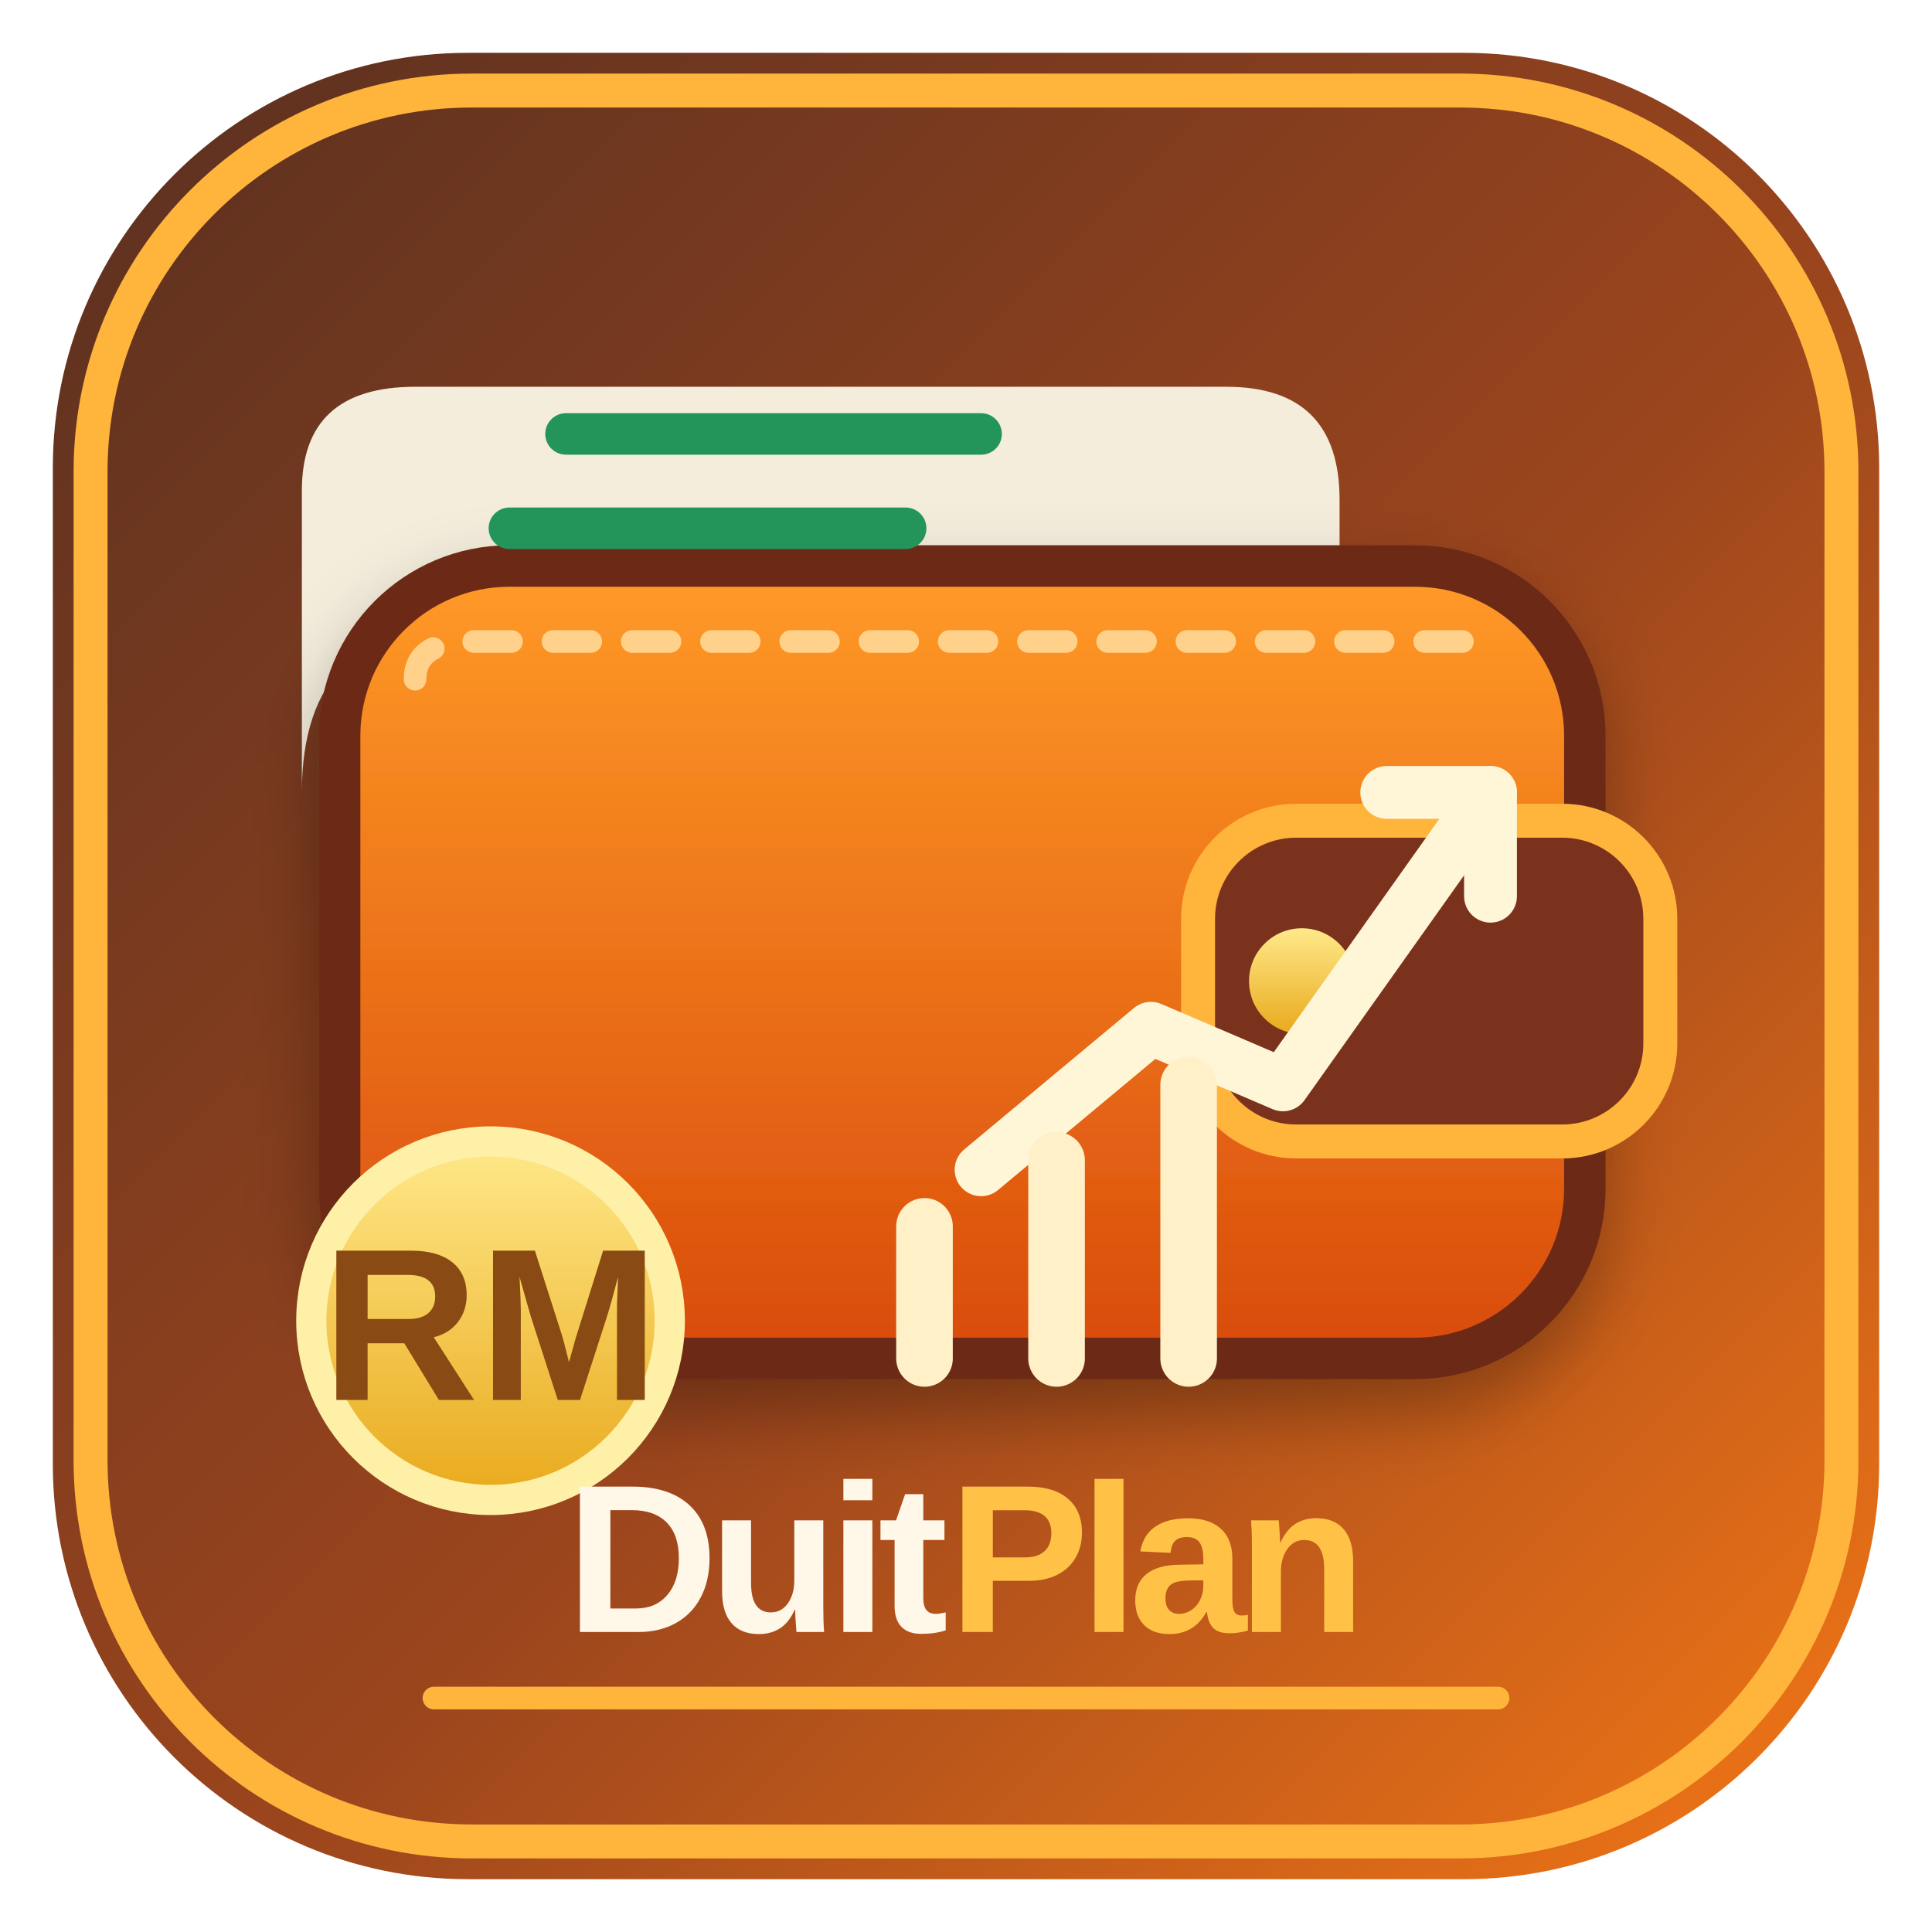
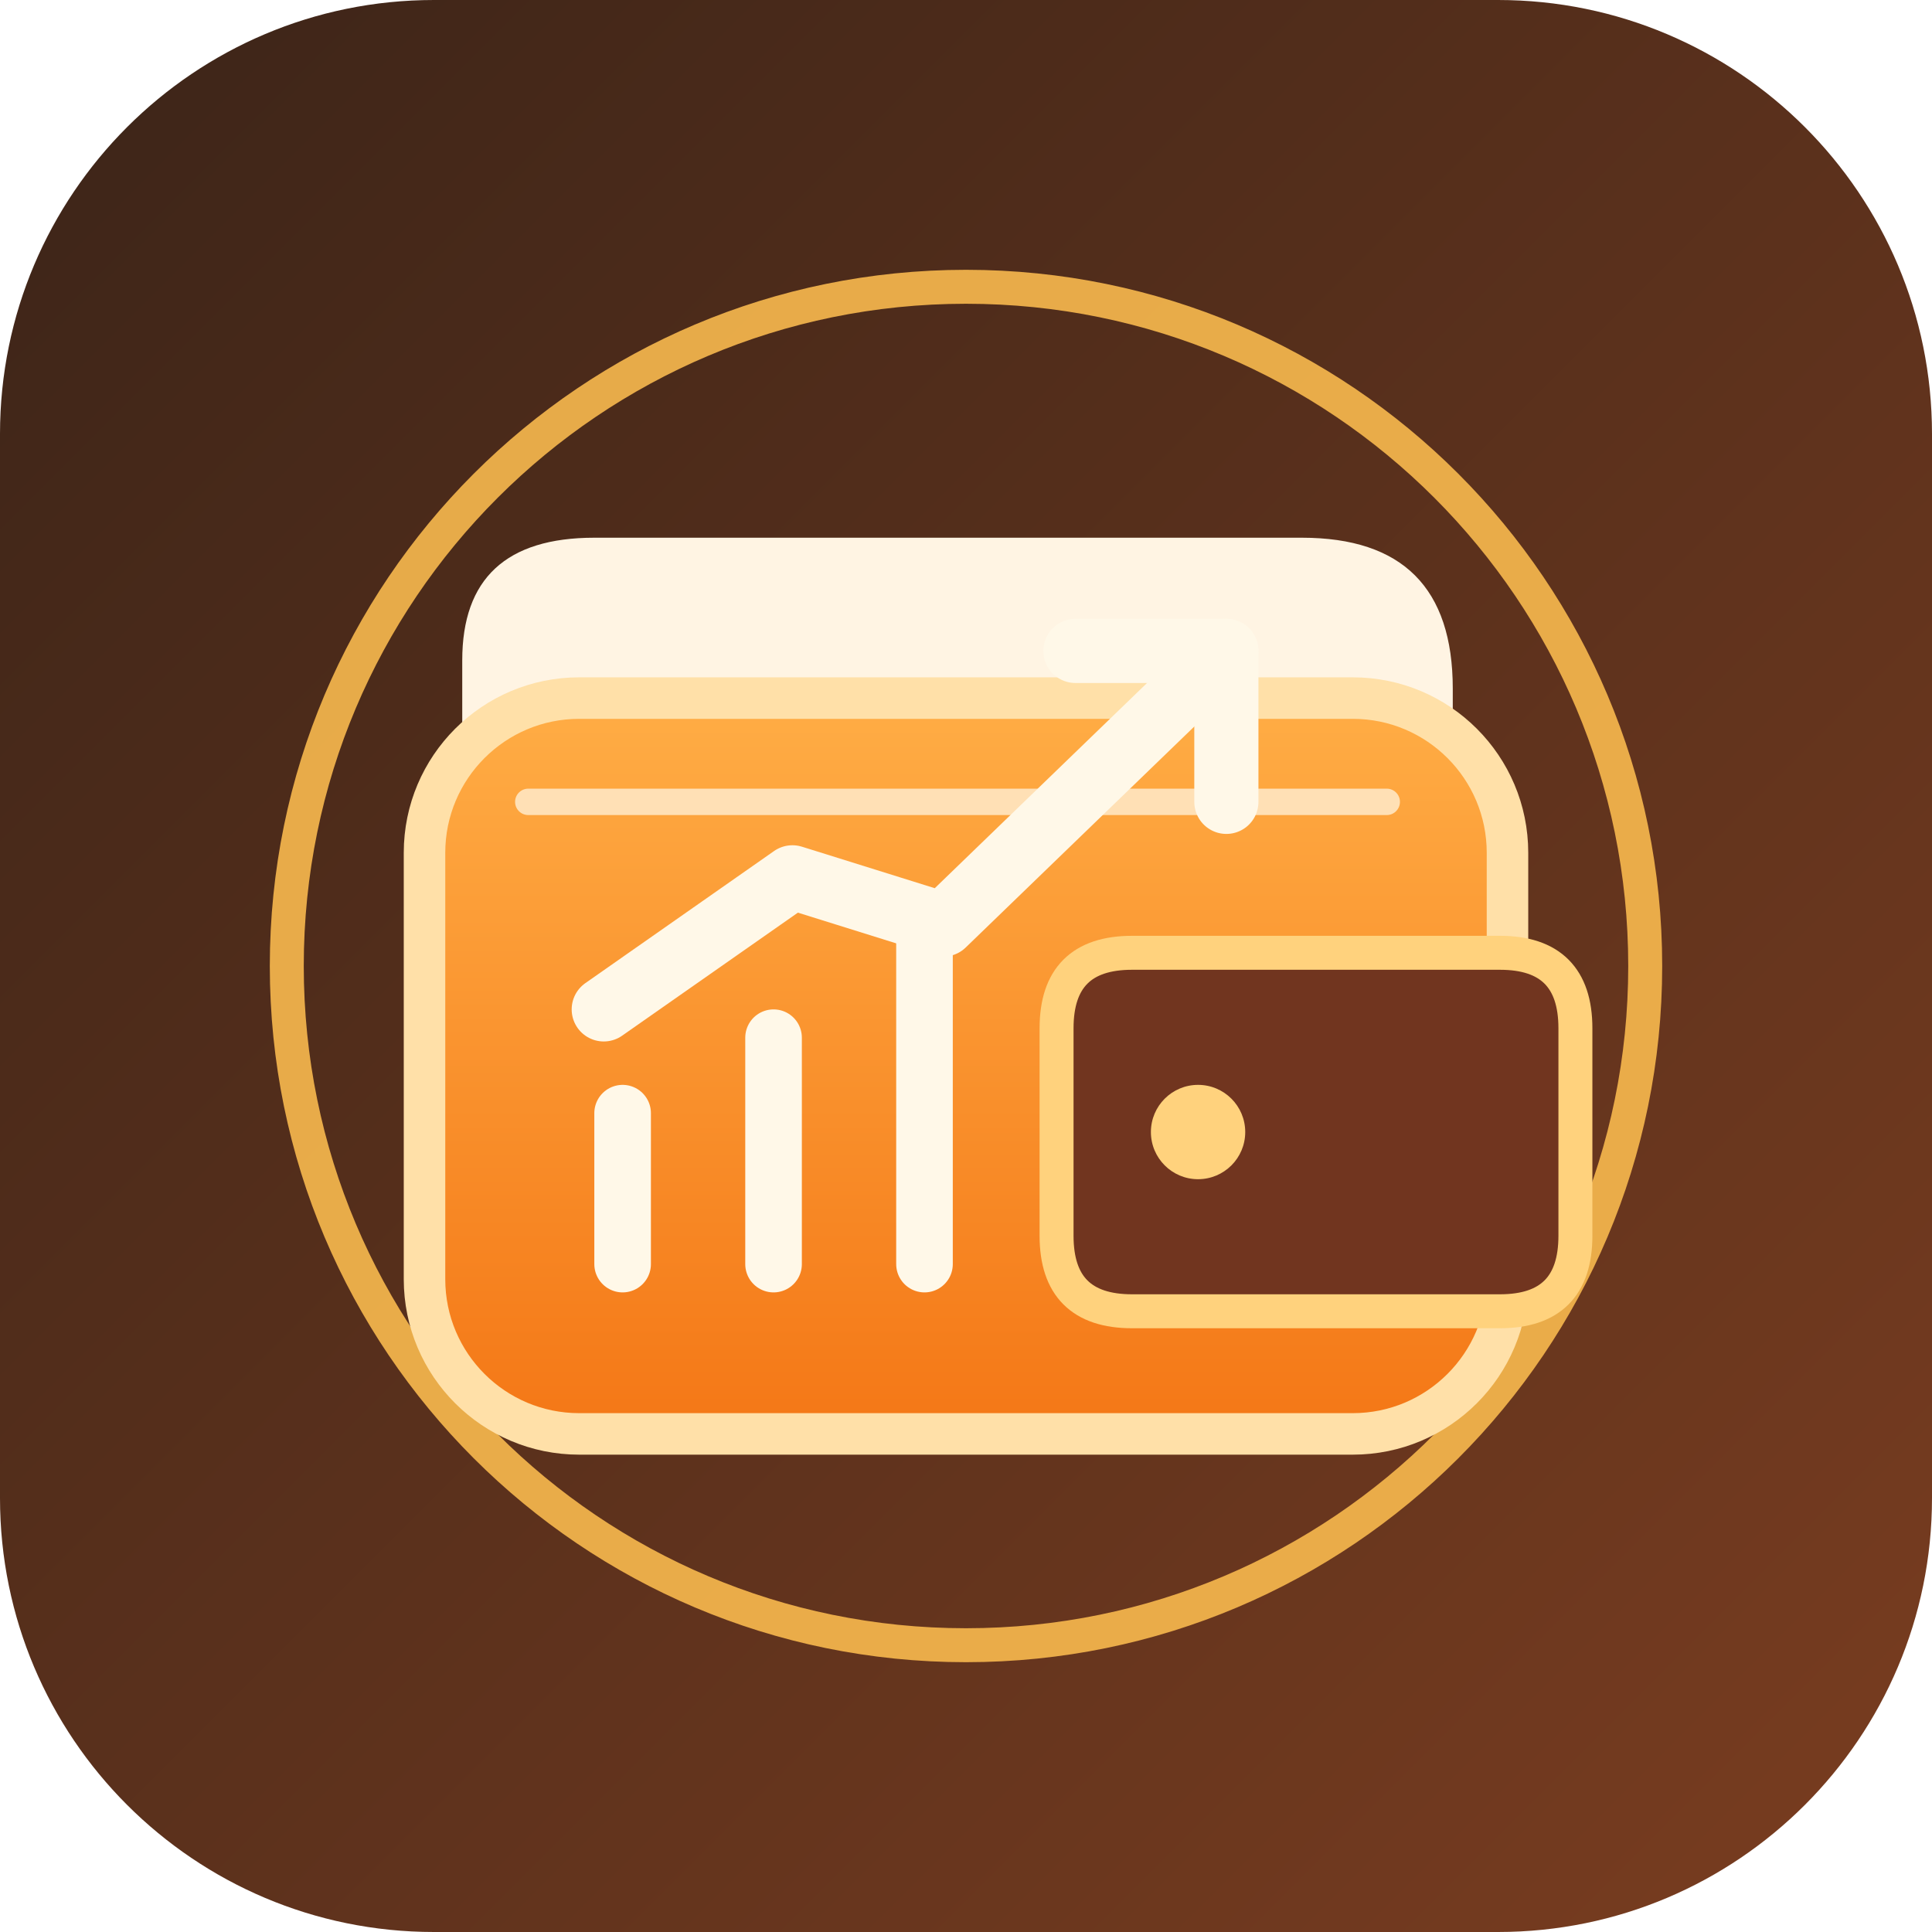
<svg xmlns="http://www.w3.org/2000/svg" width="1024" height="1024" viewBox="0 0 1024 1024">
  <defs>
    <linearGradient id="bg" x1="0" y1="0" x2="1" y2="1">
-       <stop stop-color="#5A3020" />
-       <stop offset=".55" stop-color="#9B451D" />
+       <stop stop-color="#3B2418" />
+       <stop offset="1" stop-color="#7A3D20" />
+     </linearGradient>
+     <linearGradient id="wallet" x1="0" y1="0" x2="0" y2="1">
+       <stop stop-color="#FFAD45" />
      <stop offset="1" stop-color="#F47716" />
    </linearGradient>
-     <linearGradient id="wallet" x1="0" y1="0" x2="0" y2="1">
-       <stop stop-color="#FF9A27" />
-       <stop offset="1" stop-color="#D94B0B" />
-     </linearGradient>
-     <linearGradient id="gold" x1="0" y1="0" x2="0" y2="1">
-       <stop stop-color="#FFE98A" />
-       <stop offset="1" stop-color="#E9A91C" />
-     </linearGradient>
-     <filter id="shadow" x="-30%" y="-30%" width="160%" height="170%">
-       <feGaussianBlur in="SourceAlpha" stdDeviation="18" />
-       <feOffset dy="18" />
-       <feComponentTransfer>
-         <feFuncA type="linear" slope=".3" />
-       </feComponentTransfer>
-       <feMerge>
-         <feMergeNode />
-         <feMergeNode in="SourceGraphic" />
-       </feMerge>
-     </filter>
  </defs>
-   <rect x="28" y="28" width="968" height="968" rx="220" fill="url(#bg)" />
-   <rect x="48" y="48" width="928" height="928" rx="202" fill="none" stroke="#FFB43C" stroke-width="18" />
-   <path d="M160 260 Q160 205 220 205 H650 Q710 205 710 265 V330 H250 Q160 330 160 420Z" fill="#F7F1DF" opacity=".98" />
-   <rect x="180" y="300" width="660" height="420" rx="90" fill="url(#wallet)" stroke="#6C2C18" stroke-width="22" filter="url(#shadow)" />
-   <path d="M220 360 Q220 340 250 340 H780" fill="none" stroke="#FFD18A" stroke-width="12" stroke-linecap="round" stroke-dasharray="20 22" />
-   <rect x="635" y="435" width="245" height="170" rx="52" fill="#7B321C" stroke="#FFB43C" stroke-width="18" />
-   <circle cx="690" cy="520" r="28" fill="url(#gold)" />
-   <path d="M270 280 H480" stroke="#23945A" stroke-width="22" stroke-linecap="round" />
-   <path d="M300 230 H520" stroke="#23945A" stroke-width="22" stroke-linecap="round" />
-   <circle cx="260" cy="700" r="95" fill="url(#gold)" stroke="#FFF0A8" stroke-width="16" />
-   <text x="260" y="742" text-anchor="middle" font-family="Arial,sans-serif" font-size="115" font-weight="bold" fill="#8A4A14">RM</text>
-   <path d="M520 620 L610 545 L680 575 L790 420" fill="none" stroke="#FFF6D8" stroke-width="28" stroke-linecap="round" stroke-linejoin="round" />
-   <path d="M735 420 H790 V475" fill="none" stroke="#FFF6D8" stroke-width="28" stroke-linecap="round" stroke-linejoin="round" />
-   <path d="M490 720 V650 M560 720 V615 M630 720 V575" stroke="#FFF0C7" stroke-width="30" stroke-linecap="round" />
-   <text x="512" y="865" text-anchor="middle" font-family="Arial,sans-serif" font-size="112" font-weight="900" letter-spacing="-5" fill="#FFF8E8">Duit<tspan fill="#FFC247">Plan</tspan>
-   </text>
-   <path d="M230 900 H794" stroke="#FFB43C" stroke-width="12" stroke-linecap="round" />
+   <rect width="1024" height="1024" rx="230" fill="url(#bg)" />
+   <circle cx="512" cy="512" r="360" fill="none" stroke="#F8B94E" stroke-width="18" opacity=".9" />
+   <path d="M245 350 Q245 285 315 285 H690 Q770 285 770 365 V410 H345 Q245 410 245 505Z" fill="#FFF4E3" />
+   <rect x="225" y="370" width="574" height="390" rx="82" fill="url(#wallet)" stroke="#FFE0A8" stroke-width="22" />
+   <path d="M280 425 H735" stroke="#FFE7C2" stroke-width="14" stroke-linecap="round" opacity=".9" />
+   <path d="M600 505 H795 Q835 505 835 545 V655 Q835 695 795 695 H600 Q560 695 560 655 V545 Q560 505 600 505Z" fill="#71351F" stroke="#FFD27D" stroke-width="18" />
+   <circle cx="635" cy="600" r="25" fill="#FFD27D" />
+   <path d="M330 670 V590 M410 670 V550 M490 670 V500" stroke="#FFF8E8" stroke-width="30" stroke-linecap="round" />
+   <path d="M320 535 L420 465 L500 490 L650 345" fill="none" stroke="#FFF8E8" stroke-width="34" stroke-linecap="round" stroke-linejoin="round" />
+   <path d="M570 345 H650 V425" fill="none" stroke="#FFF8E8" stroke-width="34" stroke-linecap="round" stroke-linejoin="round" />
</svg>
